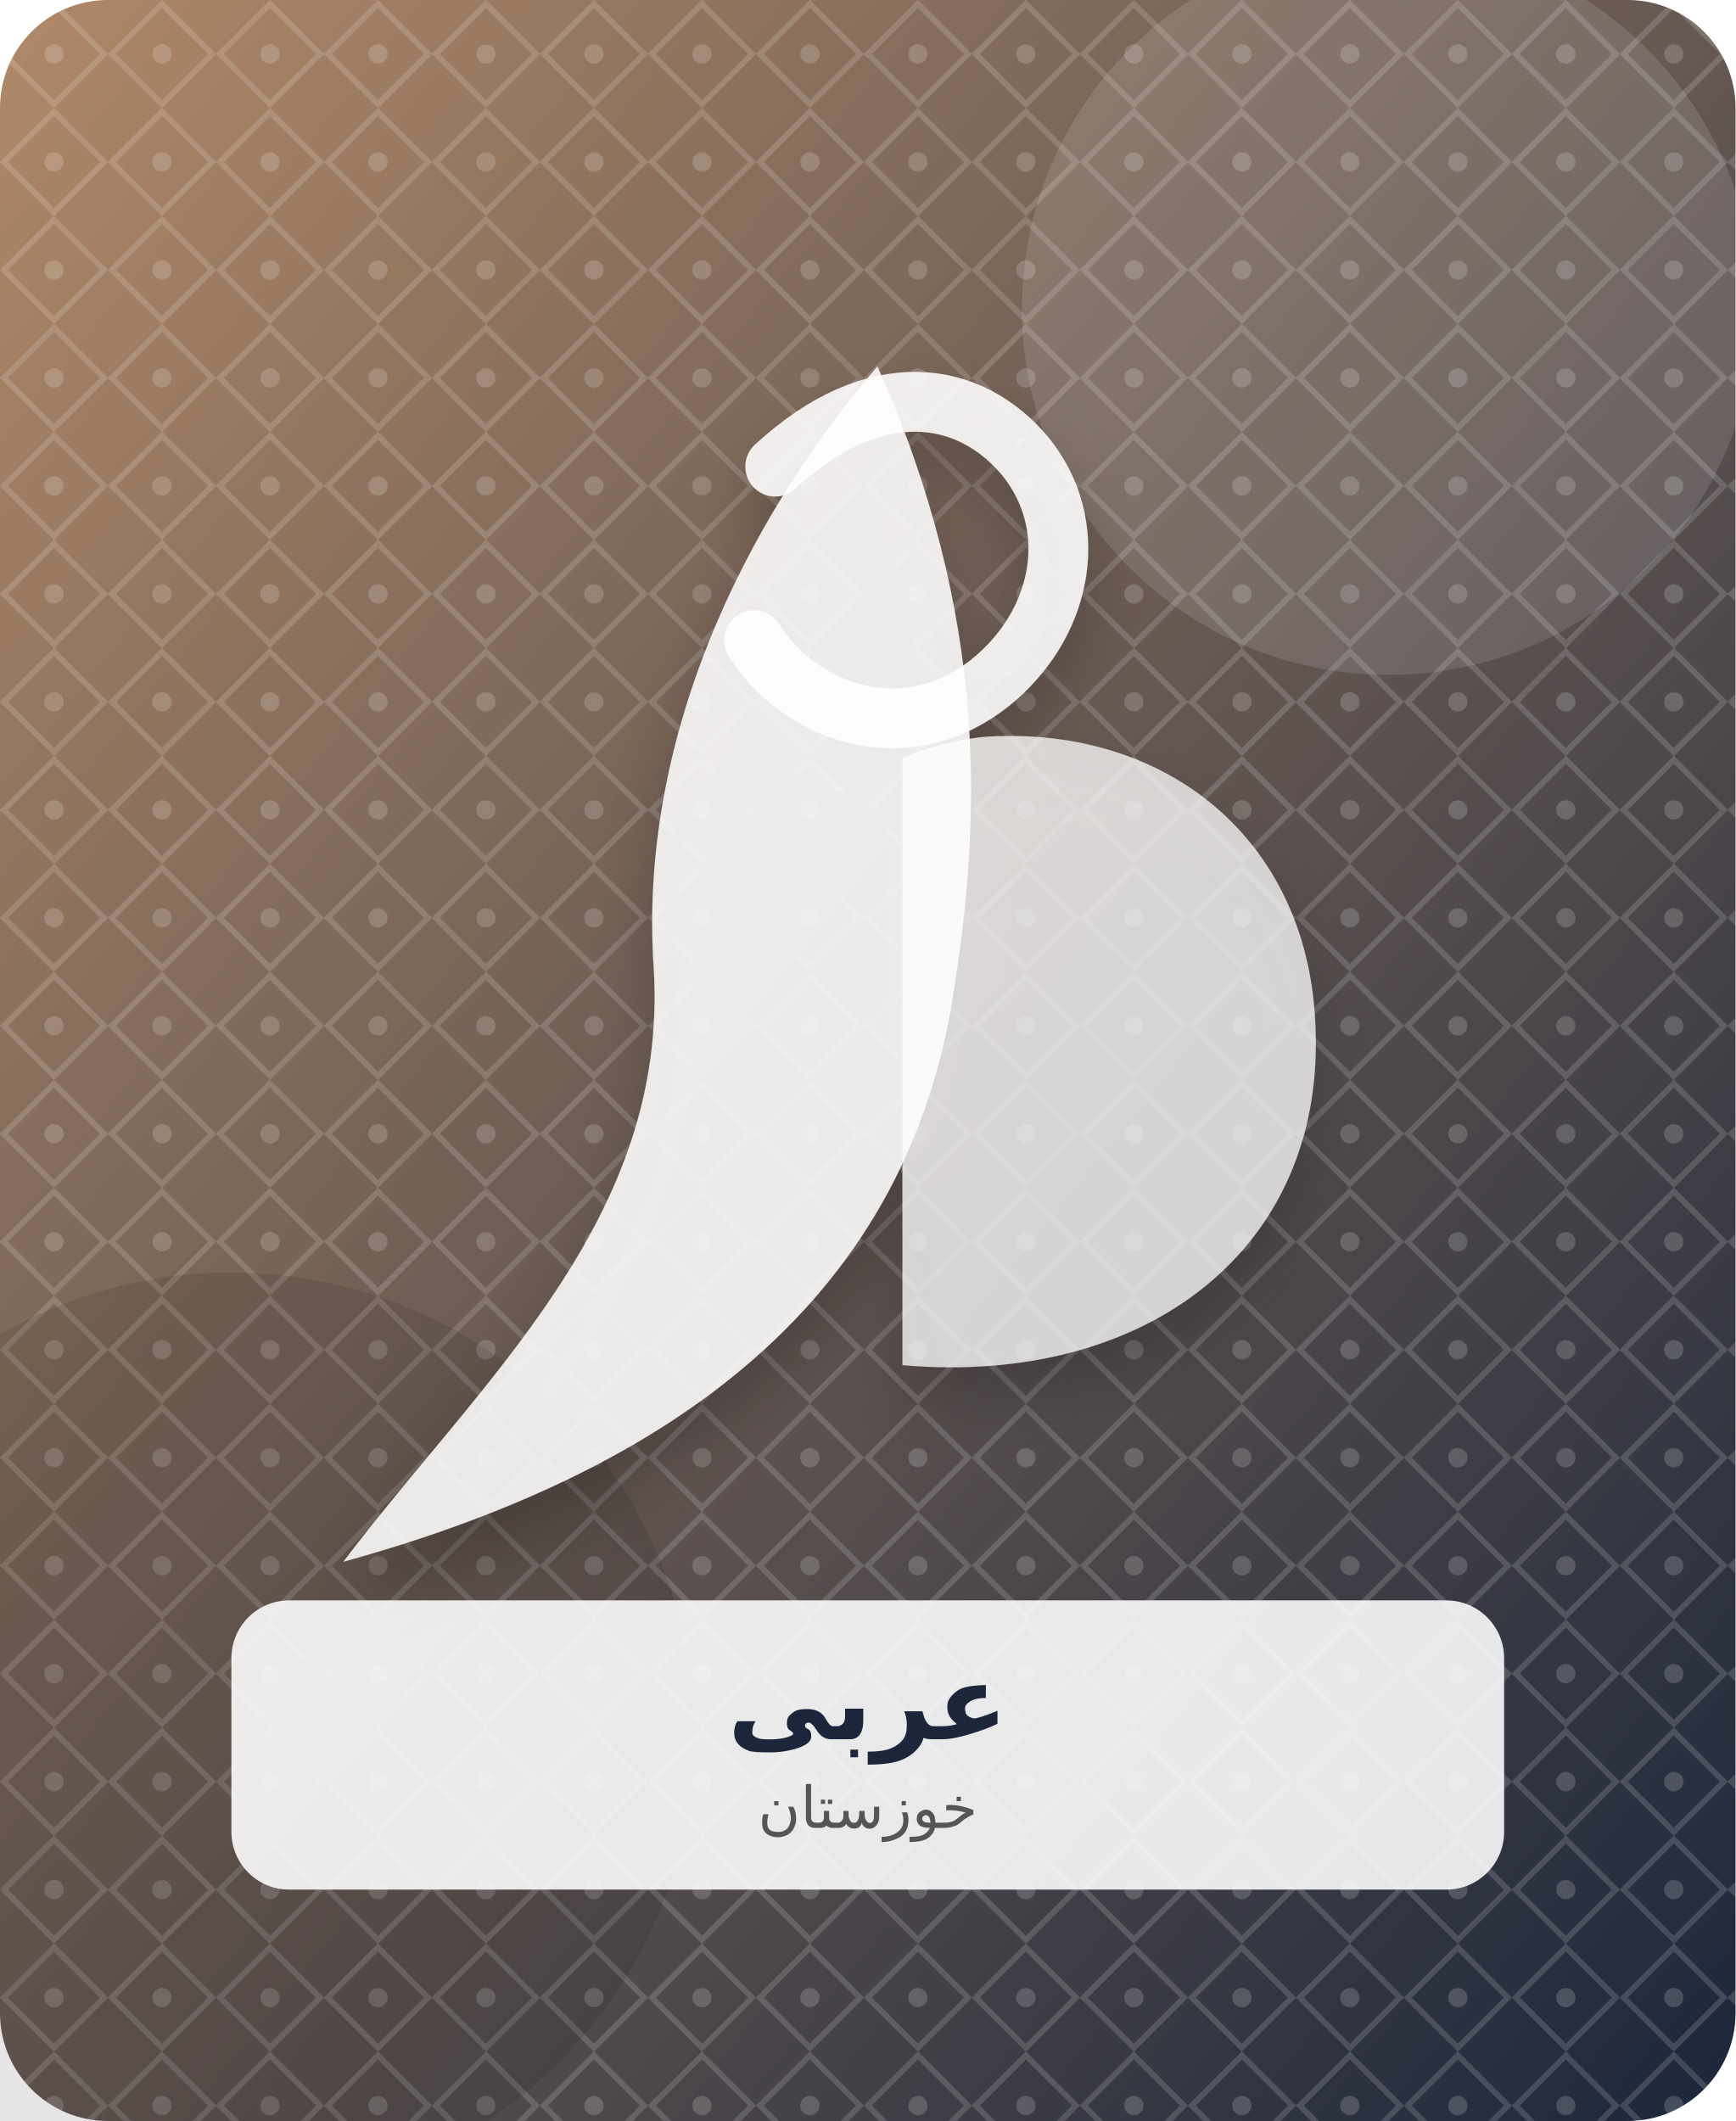
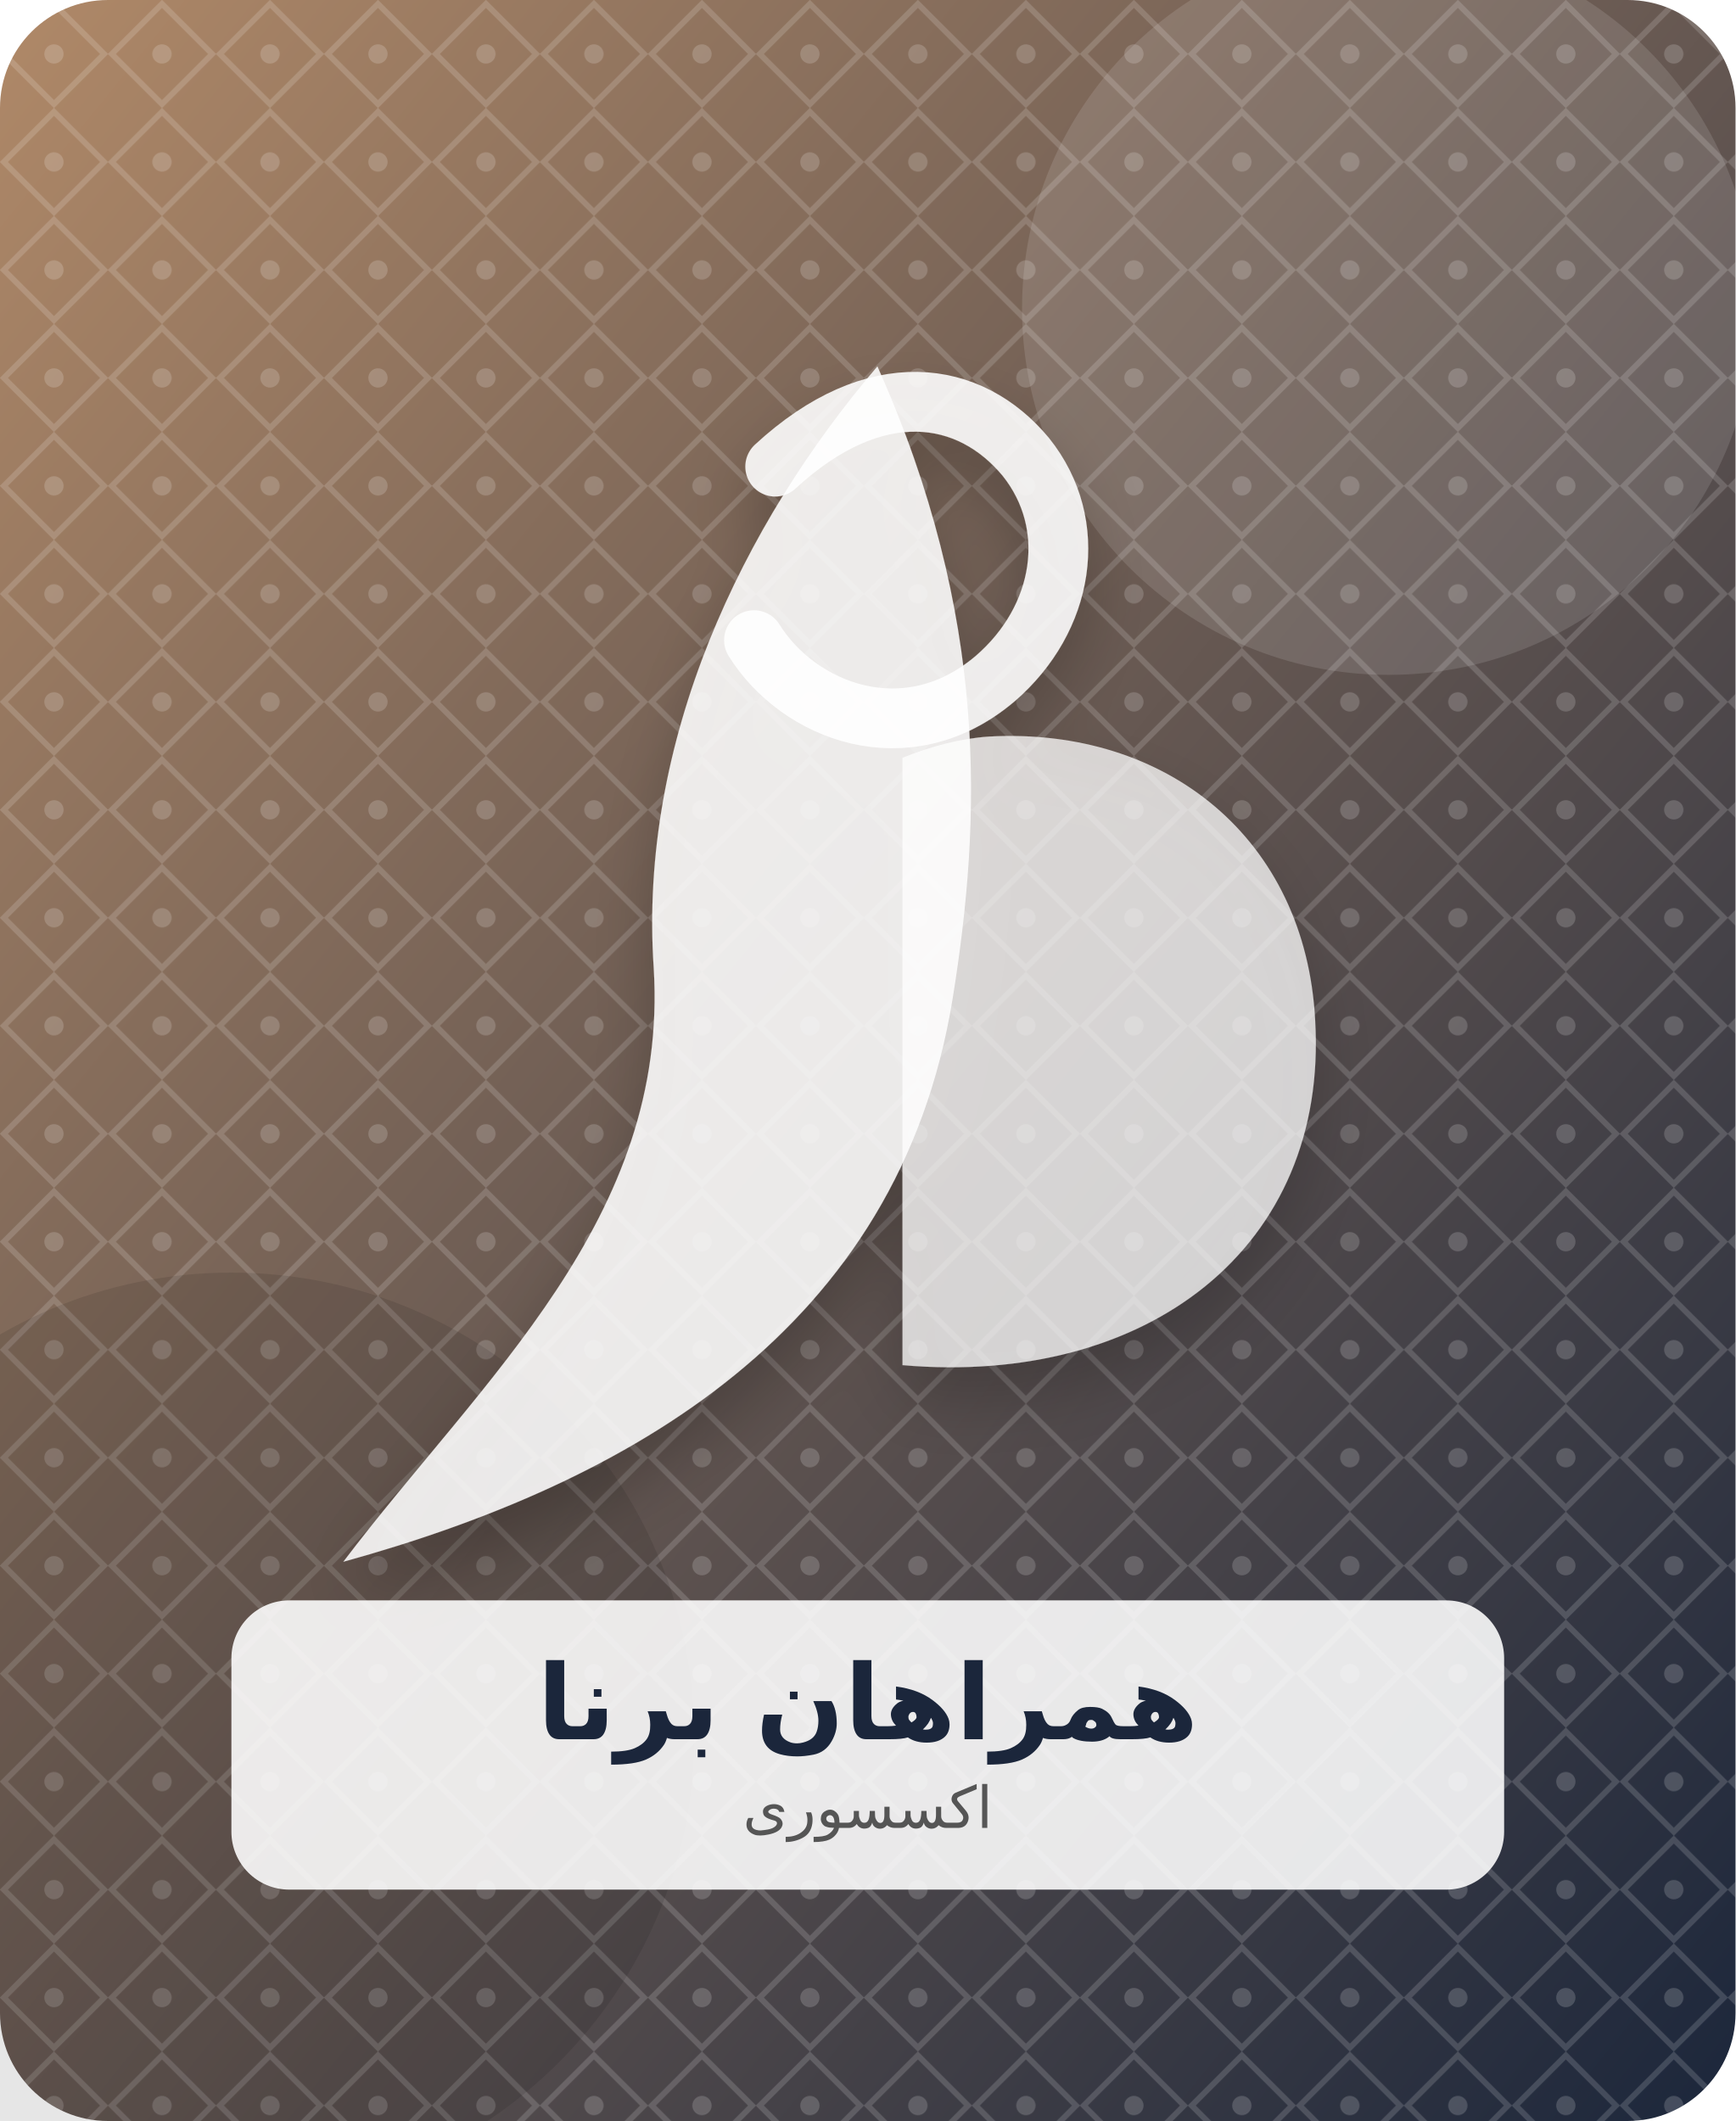
- <svg xmlns="http://www.w3.org/2000/svg" width="900" height="1100" viewBox="0 0 900 1100" role="img" aria-label="عربی">
+ <svg xmlns="http://www.w3.org/2000/svg" width="900" height="1100" viewBox="0 0 900 1100" role="img" aria-label="همراهان برنا">
  <defs>
    <linearGradient id="g" x1="0" y1="0" x2="1" y2="1">
      <stop offset="0" stop-color="#b08968" />
      <stop offset="1" stop-color="#1b263b" />
    </linearGradient>
    <pattern id="p" width="56" height="56" patternUnits="userSpaceOnUse">
      <path d="M28 2 54 28 28 54 2 28Z" fill="none" stroke="rgba(255,255,255,.28)" stroke-width="3" />
      <circle cx="28" cy="28" r="5" fill="rgba(255,255,255,.32)" />
    </pattern>
    <filter id="sh">
      <feDropShadow dx="0" dy="18" stdDeviation="16" flood-opacity=".25" />
    </filter>
  </defs>
  <rect width="900" height="1100" rx="56" fill="url(#g)" />
  <rect width="900" height="1100" fill="url(#p)" opacity=".55" />
  <circle cx="720" cy="160" r="190" fill="rgba(255,255,255,.12)" />
  <circle cx="120" cy="900" r="240" fill="rgba(0,0,0,.1)" />
  <g filter="url(#sh)">
    <path d="M455 190c-70 82-124 194-116 312 8 130-89 213-161 308 148-41 288-120 316-292 15-93 19-198-39-328Z" fill="rgba(255,255,255,.87)" />
    <path d="M513 382c92-5 164 53 169 147 7 118-87 190-214 179V393c15-6 30-10 45-11Z" fill="rgba(255,255,255,.74)" />
    <path d="M402 242c52-48 101-40 130-5 28 35 20 84-16 115-46 39-102 17-125-20" fill="none" stroke="rgba(255,255,255,.88)" stroke-width="31" stroke-linecap="round" />
  </g>
  <rect x="120" y="830" width="660" height="150" rx="30" fill="rgba(255,255,255,.88)" />
-   <text x="450" y="902" text-anchor="middle" font-family="Tahoma, Arial" font-size="54" font-weight="700" fill="#1b263b">عربی</text>
-   <text x="450" y="948" text-anchor="middle" font-family="Tahoma, Arial" font-size="30" fill="#555">خوزستان</text>
+   <text x="450" y="902" text-anchor="middle" font-family="Tahoma, Arial" font-size="54" font-weight="700" fill="#1b263b">همراهان برنا</text>
+   <text x="450" y="948" text-anchor="middle" font-family="Tahoma, Arial" font-size="30" fill="#555">اکسسوری</text>
</svg>
